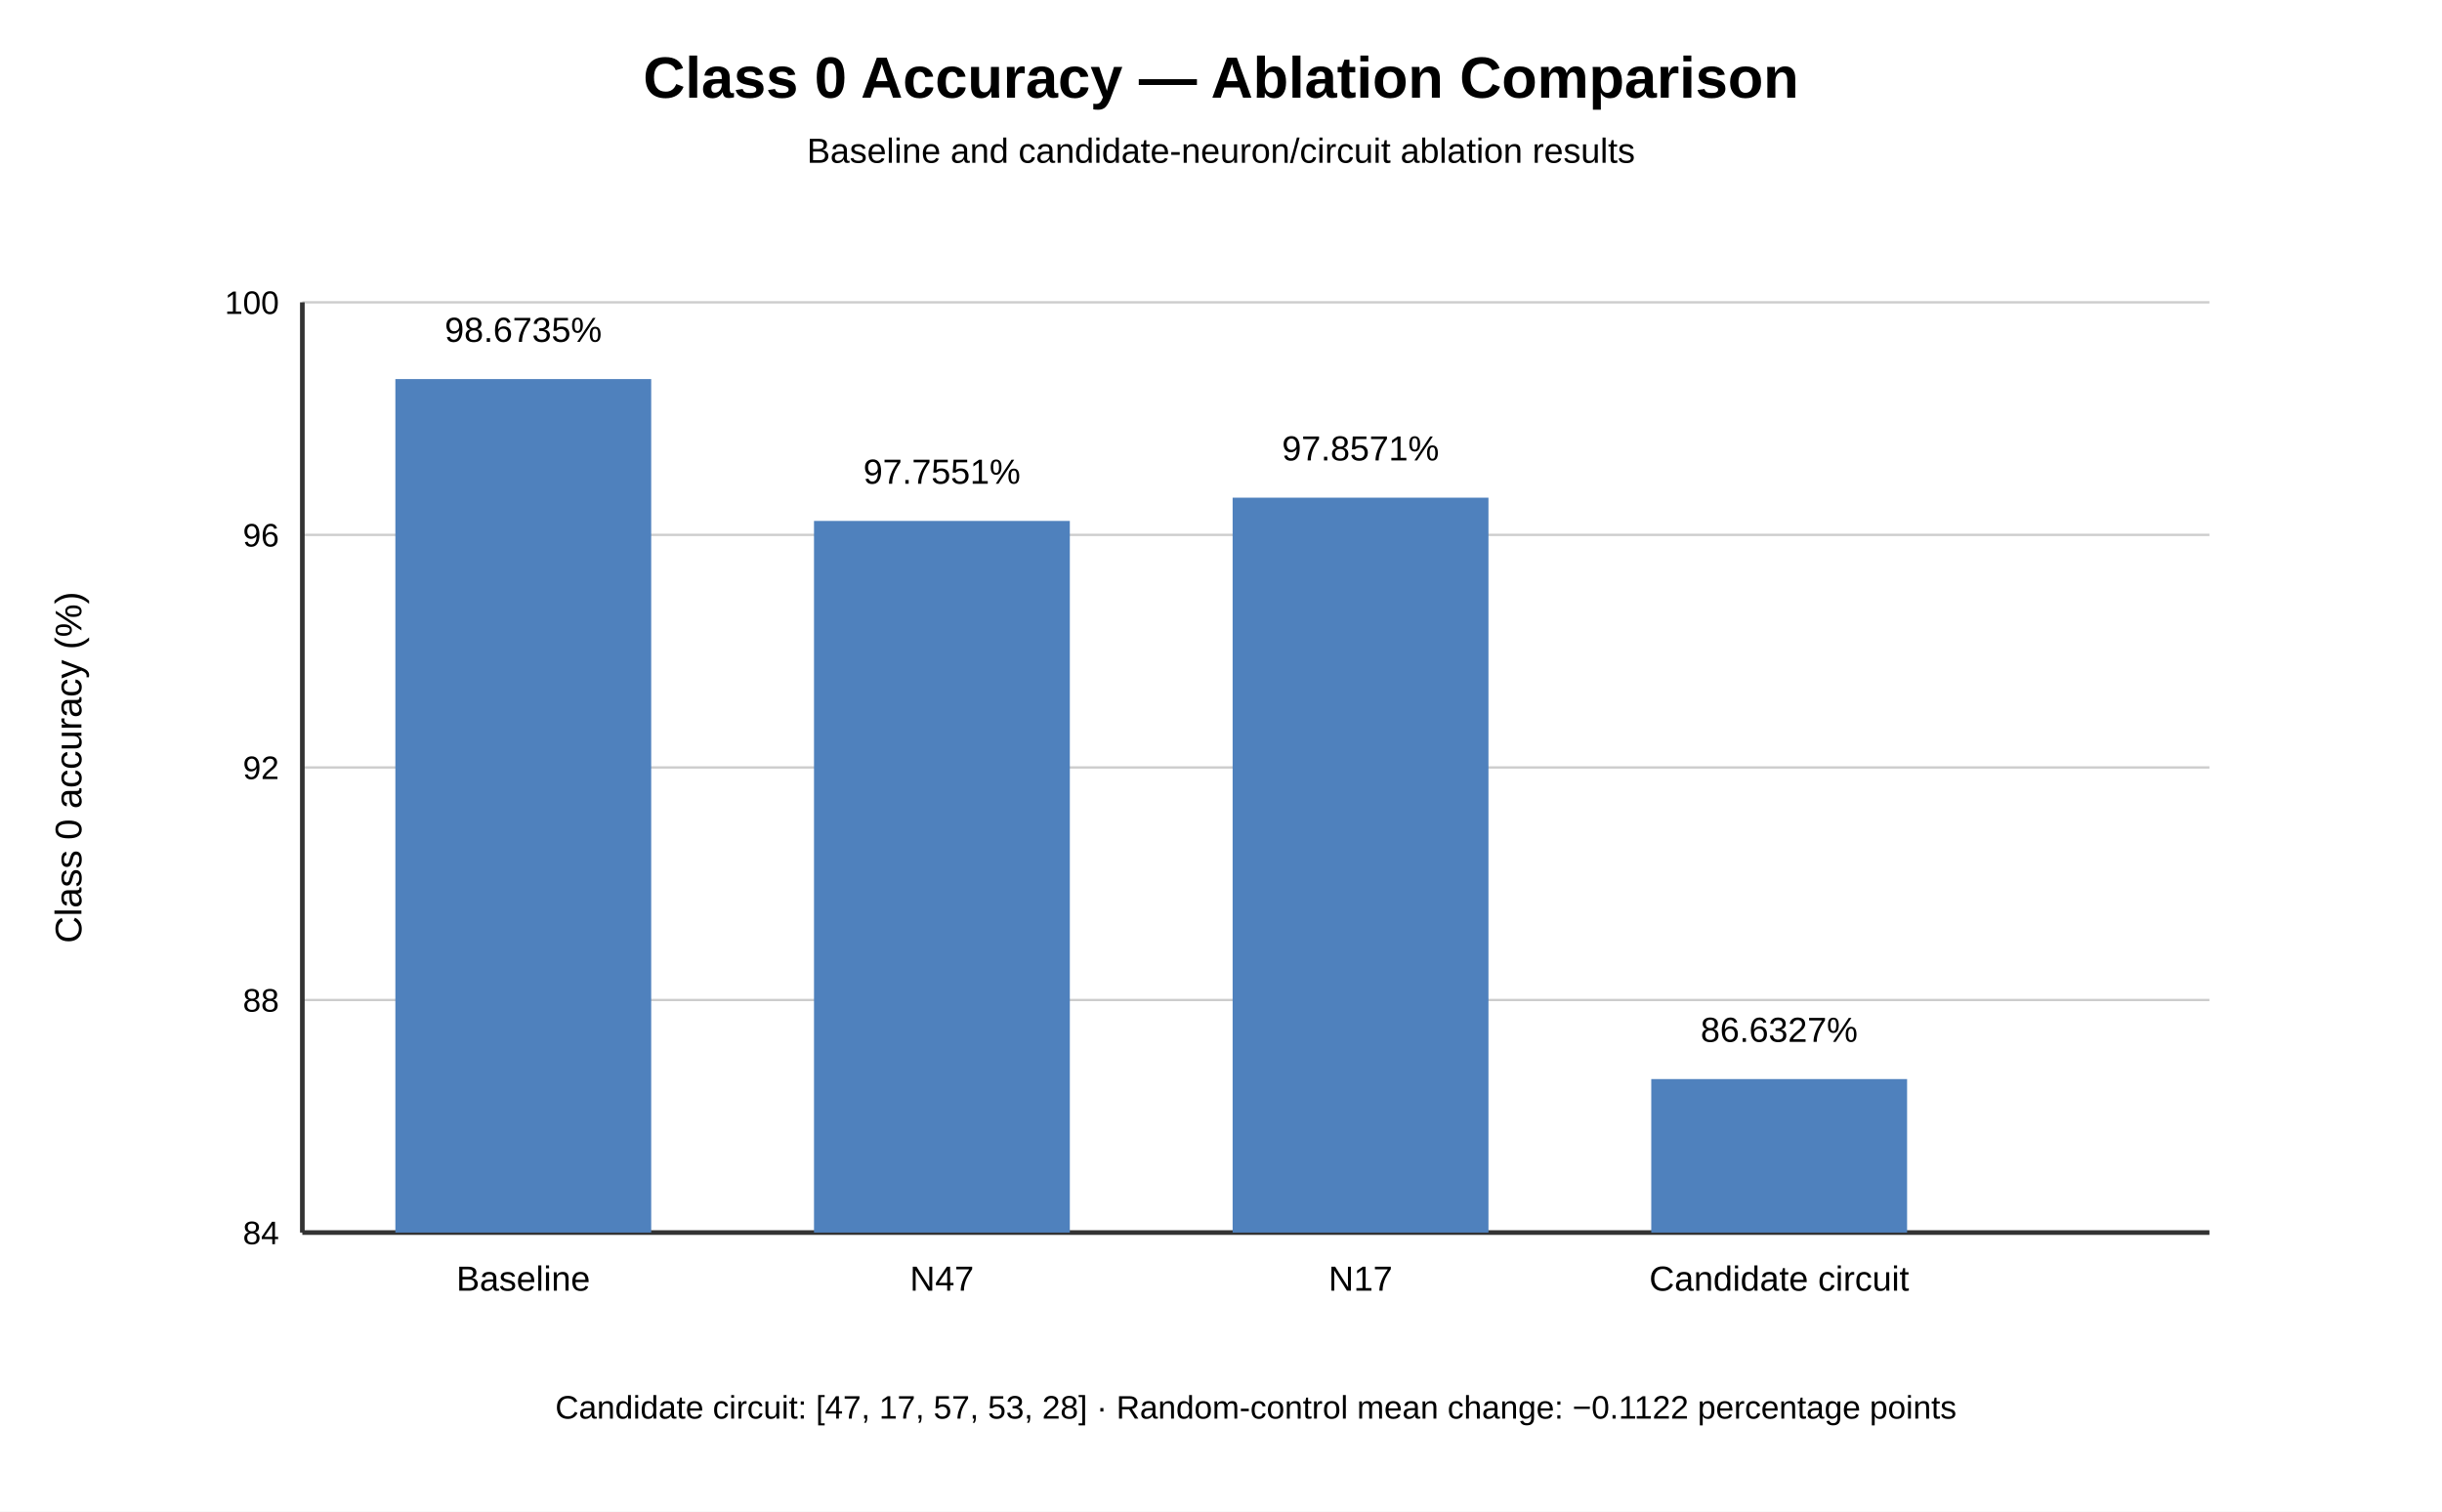
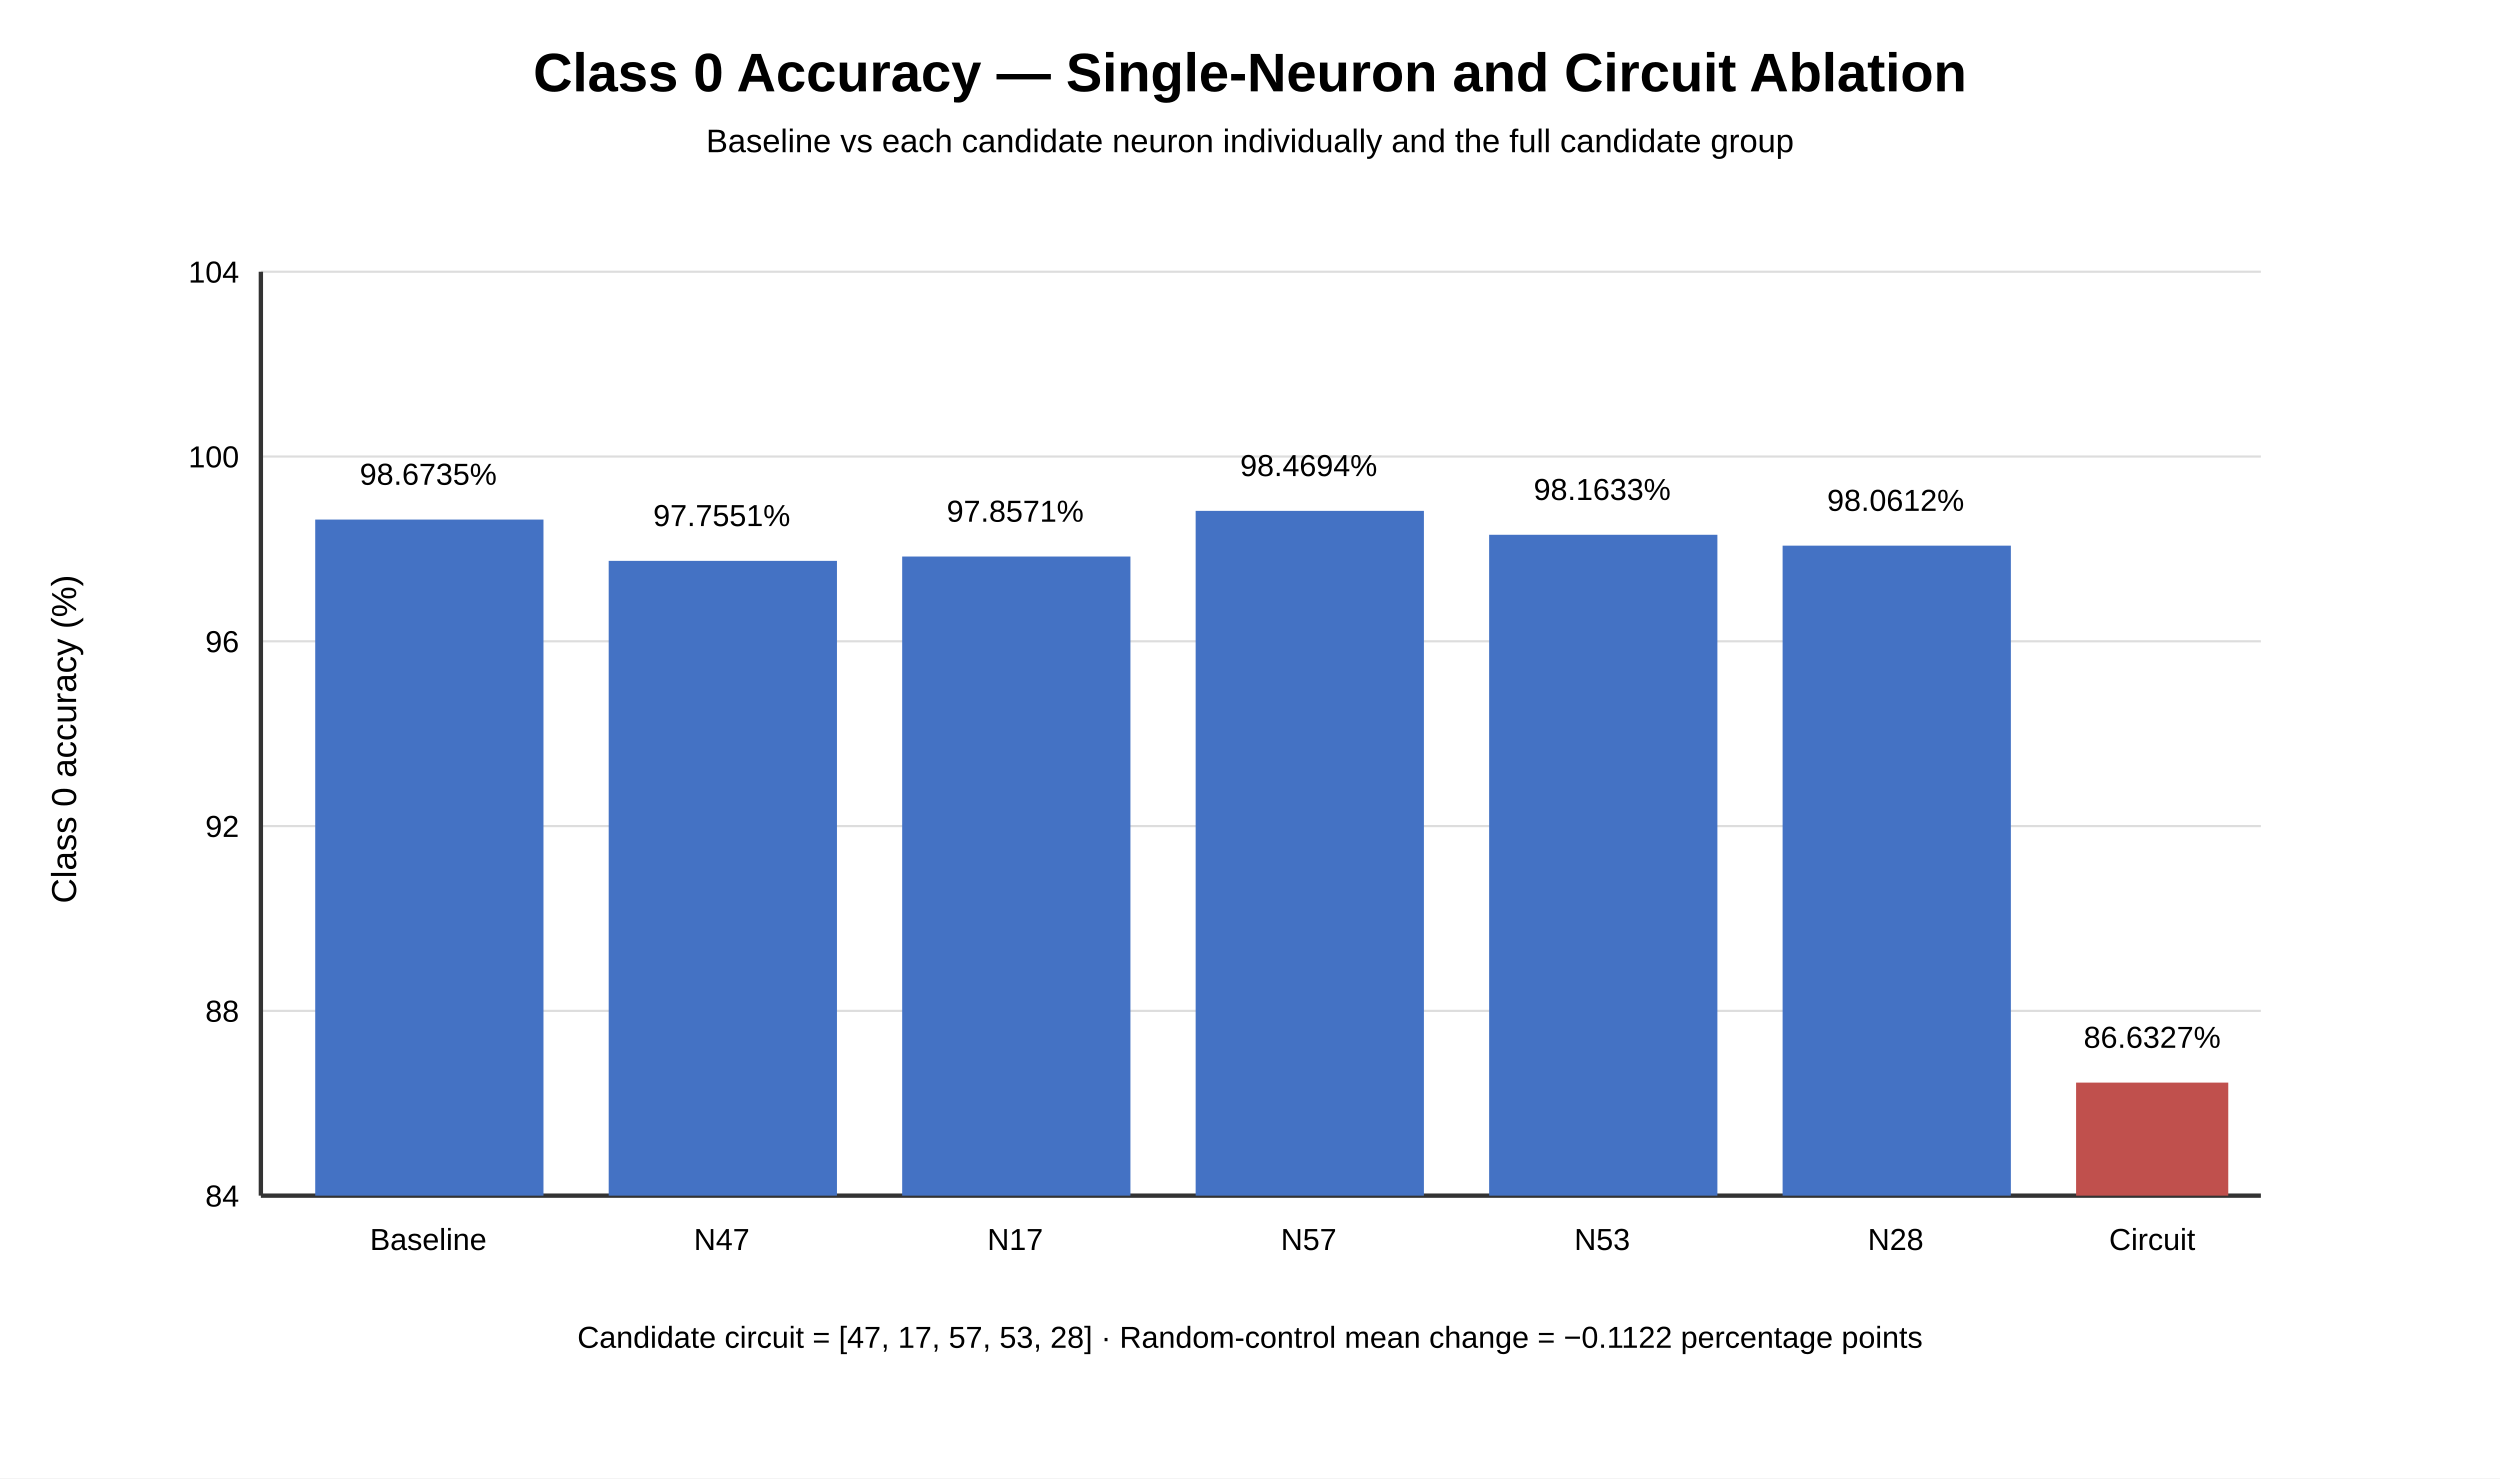
- <svg xmlns="http://www.w3.org/2000/svg" width="1050" height="650" viewBox="0 0 1050 650">
-   <rect width="1050" height="650" fill="white" />
-   <text x="525" y="42" text-anchor="middle" font-family="Arial" font-size="25" font-weight="bold">Class 0 Accuracy — Ablation Comparison</text>
-   <text x="525" y="70" text-anchor="middle" font-family="Arial" font-size="15">Baseline and candidate-neuron/circuit ablation results</text>
-   <g stroke="#cccccc" stroke-width="1">
-     <line x1="130" y1="530" x2="950" y2="530" />
-     <line x1="130" y1="430" x2="950" y2="430" />
-     <line x1="130" y1="330" x2="950" y2="330" />
-     <line x1="130" y1="230" x2="950" y2="230" />
-     <line x1="130" y1="130" x2="950" y2="130" />
+ <svg xmlns="http://www.w3.org/2000/svg" width="1150" height="680" viewBox="0 0 1150 680">
+   <rect width="1150" height="680" fill="white" />
+   <text x="575" y="42" text-anchor="middle" font-family="Arial" font-size="25" font-weight="bold">Class 0 Accuracy — Single-Neuron and Circuit Ablation</text>
+   <text x="575" y="70" text-anchor="middle" font-family="Arial" font-size="15">Baseline vs each candidate neuron individually and the full candidate group</text>
+   <g stroke="#dddddd" stroke-width="1">
+     <line x1="120" y1="550" x2="1040" y2="550" />
+     <line x1="120" y1="465" x2="1040" y2="465" />
+     <line x1="120" y1="380" x2="1040" y2="380" />
+     <line x1="120" y1="295" x2="1040" y2="295" />
+     <line x1="120" y1="210" x2="1040" y2="210" />
+     <line x1="120" y1="125" x2="1040" y2="125" />
  </g>
  <g font-family="Arial" font-size="14" text-anchor="end">
-     <text x="120" y="535">84</text>
-     <text x="120" y="435">88</text>
-     <text x="120" y="335">92</text>
-     <text x="120" y="235">96</text>
-     <text x="120" y="135">100</text>
+     <text x="110" y="555">84</text>
+     <text x="110" y="470">88</text>
+     <text x="110" y="385">92</text>
+     <text x="110" y="300">96</text>
+     <text x="110" y="215">100</text>
+     <text x="110" y="130">104</text>
  </g>
-   <line x1="130" y1="530" x2="950" y2="530" stroke="#333" stroke-width="2" />
-   <line x1="130" y1="130" x2="130" y2="530" stroke="#333" stroke-width="2" />
-   <g fill="#4f81bd">
-     <rect x="170" y="163" width="110" height="367" />
-     <rect x="350" y="224" width="110" height="306" />
-     <rect x="530" y="214" width="110" height="316" />
-     <rect x="710" y="464" width="110" height="66" />
+   <line x1="120" y1="550" x2="1040" y2="550" stroke="#333" stroke-width="2" />
+   <line x1="120" y1="125" x2="120" y2="550" stroke="#333" stroke-width="2" />
+   <g>
+     <rect x="145" y="239" width="105" height="311" fill="#4472C4" />
+     <rect x="280" y="258" width="105" height="292" fill="#4472C4" />
+     <rect x="415" y="256" width="105" height="294" fill="#4472C4" />
+     <rect x="550" y="235" width="105" height="315" fill="#4472C4" />
+     <rect x="685" y="246" width="105" height="304" fill="#4472C4" />
+     <rect x="820" y="251" width="105" height="299" fill="#4472C4" />
+     <rect x="955" y="498" width="70" height="52" fill="#C0504D" />
  </g>
-   <g font-family="Arial" font-size="15" text-anchor="middle">
-     <text x="225" y="147">98.6735%</text>
-     <text x="405" y="208">97.7551%</text>
-     <text x="585" y="198">97.8571%</text>
-     <text x="765" y="448">86.6327%</text>
-     <text x="225" y="555">Baseline</text>
-     <text x="405" y="555">N47</text>
-     <text x="585" y="555">N17</text>
-     <text x="765" y="555">Candidate circuit</text>
+   <g font-family="Arial" font-size="14" text-anchor="middle">
+     <text x="197" y="223">98.6735%</text>
+     <text x="332" y="242">97.7551%</text>
+     <text x="467" y="240">97.8571%</text>
+     <text x="602" y="219">98.4694%</text>
+     <text x="737" y="230">98.1633%</text>
+     <text x="872" y="235">98.0612%</text>
+     <text x="990" y="482">86.6327%</text>
+     <text x="197" y="575">Baseline</text>
+     <text x="332" y="575">N47</text>
+     <text x="467" y="575">N17</text>
+     <text x="602" y="575">N57</text>
+     <text x="737" y="575">N53</text>
+     <text x="872" y="575">N28</text>
+     <text x="990" y="575">Circuit</text>
  </g>
-   <text x="540" y="610" text-anchor="middle" font-family="Arial" font-size="14">Candidate circuit: [47, 17, 57, 53, 28] · Random-control mean change: −0.1122 percentage points</text>
-   <text x="35" y="330" transform="rotate(-90 35 330)" text-anchor="middle" font-family="Arial" font-size="16">Class 0 accuracy (%)</text>
+   <text x="575" y="620" text-anchor="middle" font-family="Arial" font-size="14">Candidate circuit = [47, 17, 57, 53, 28] · Random-control mean change = −0.1122 percentage points</text>
+   <text x="35" y="340" transform="rotate(-90 35 340)" text-anchor="middle" font-family="Arial" font-size="16">Class 0 accuracy (%)</text>
</svg>
